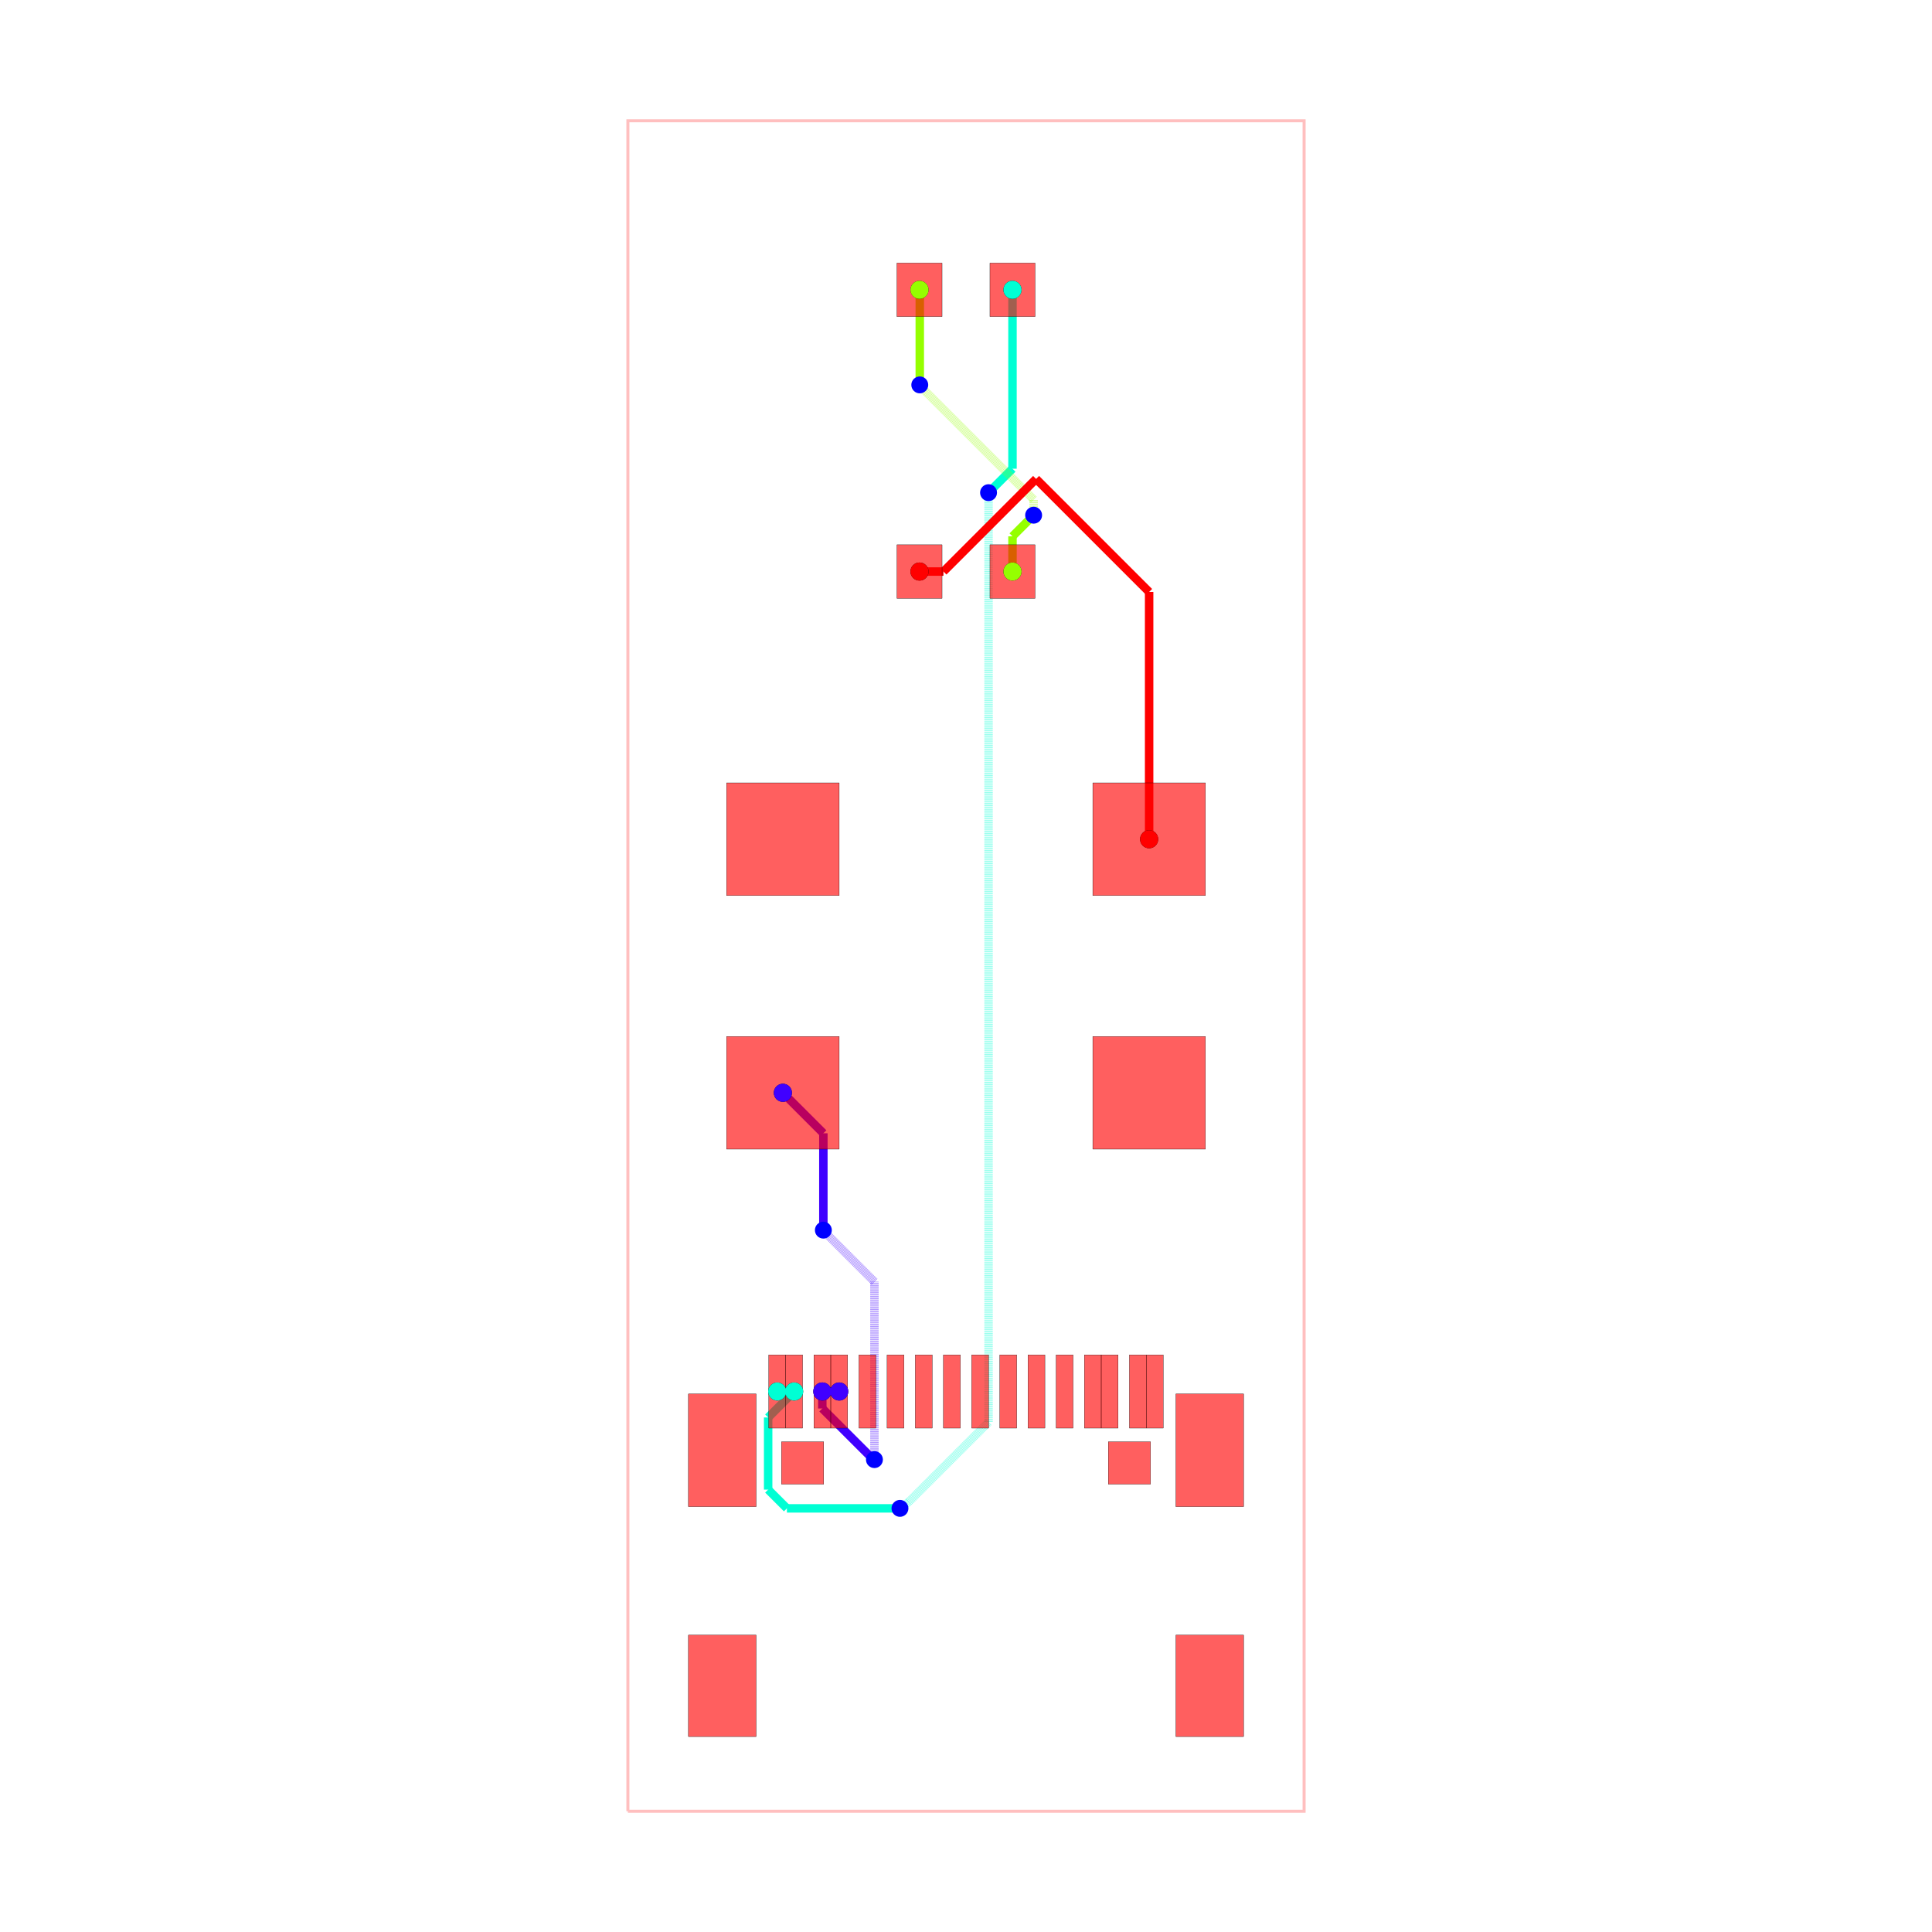
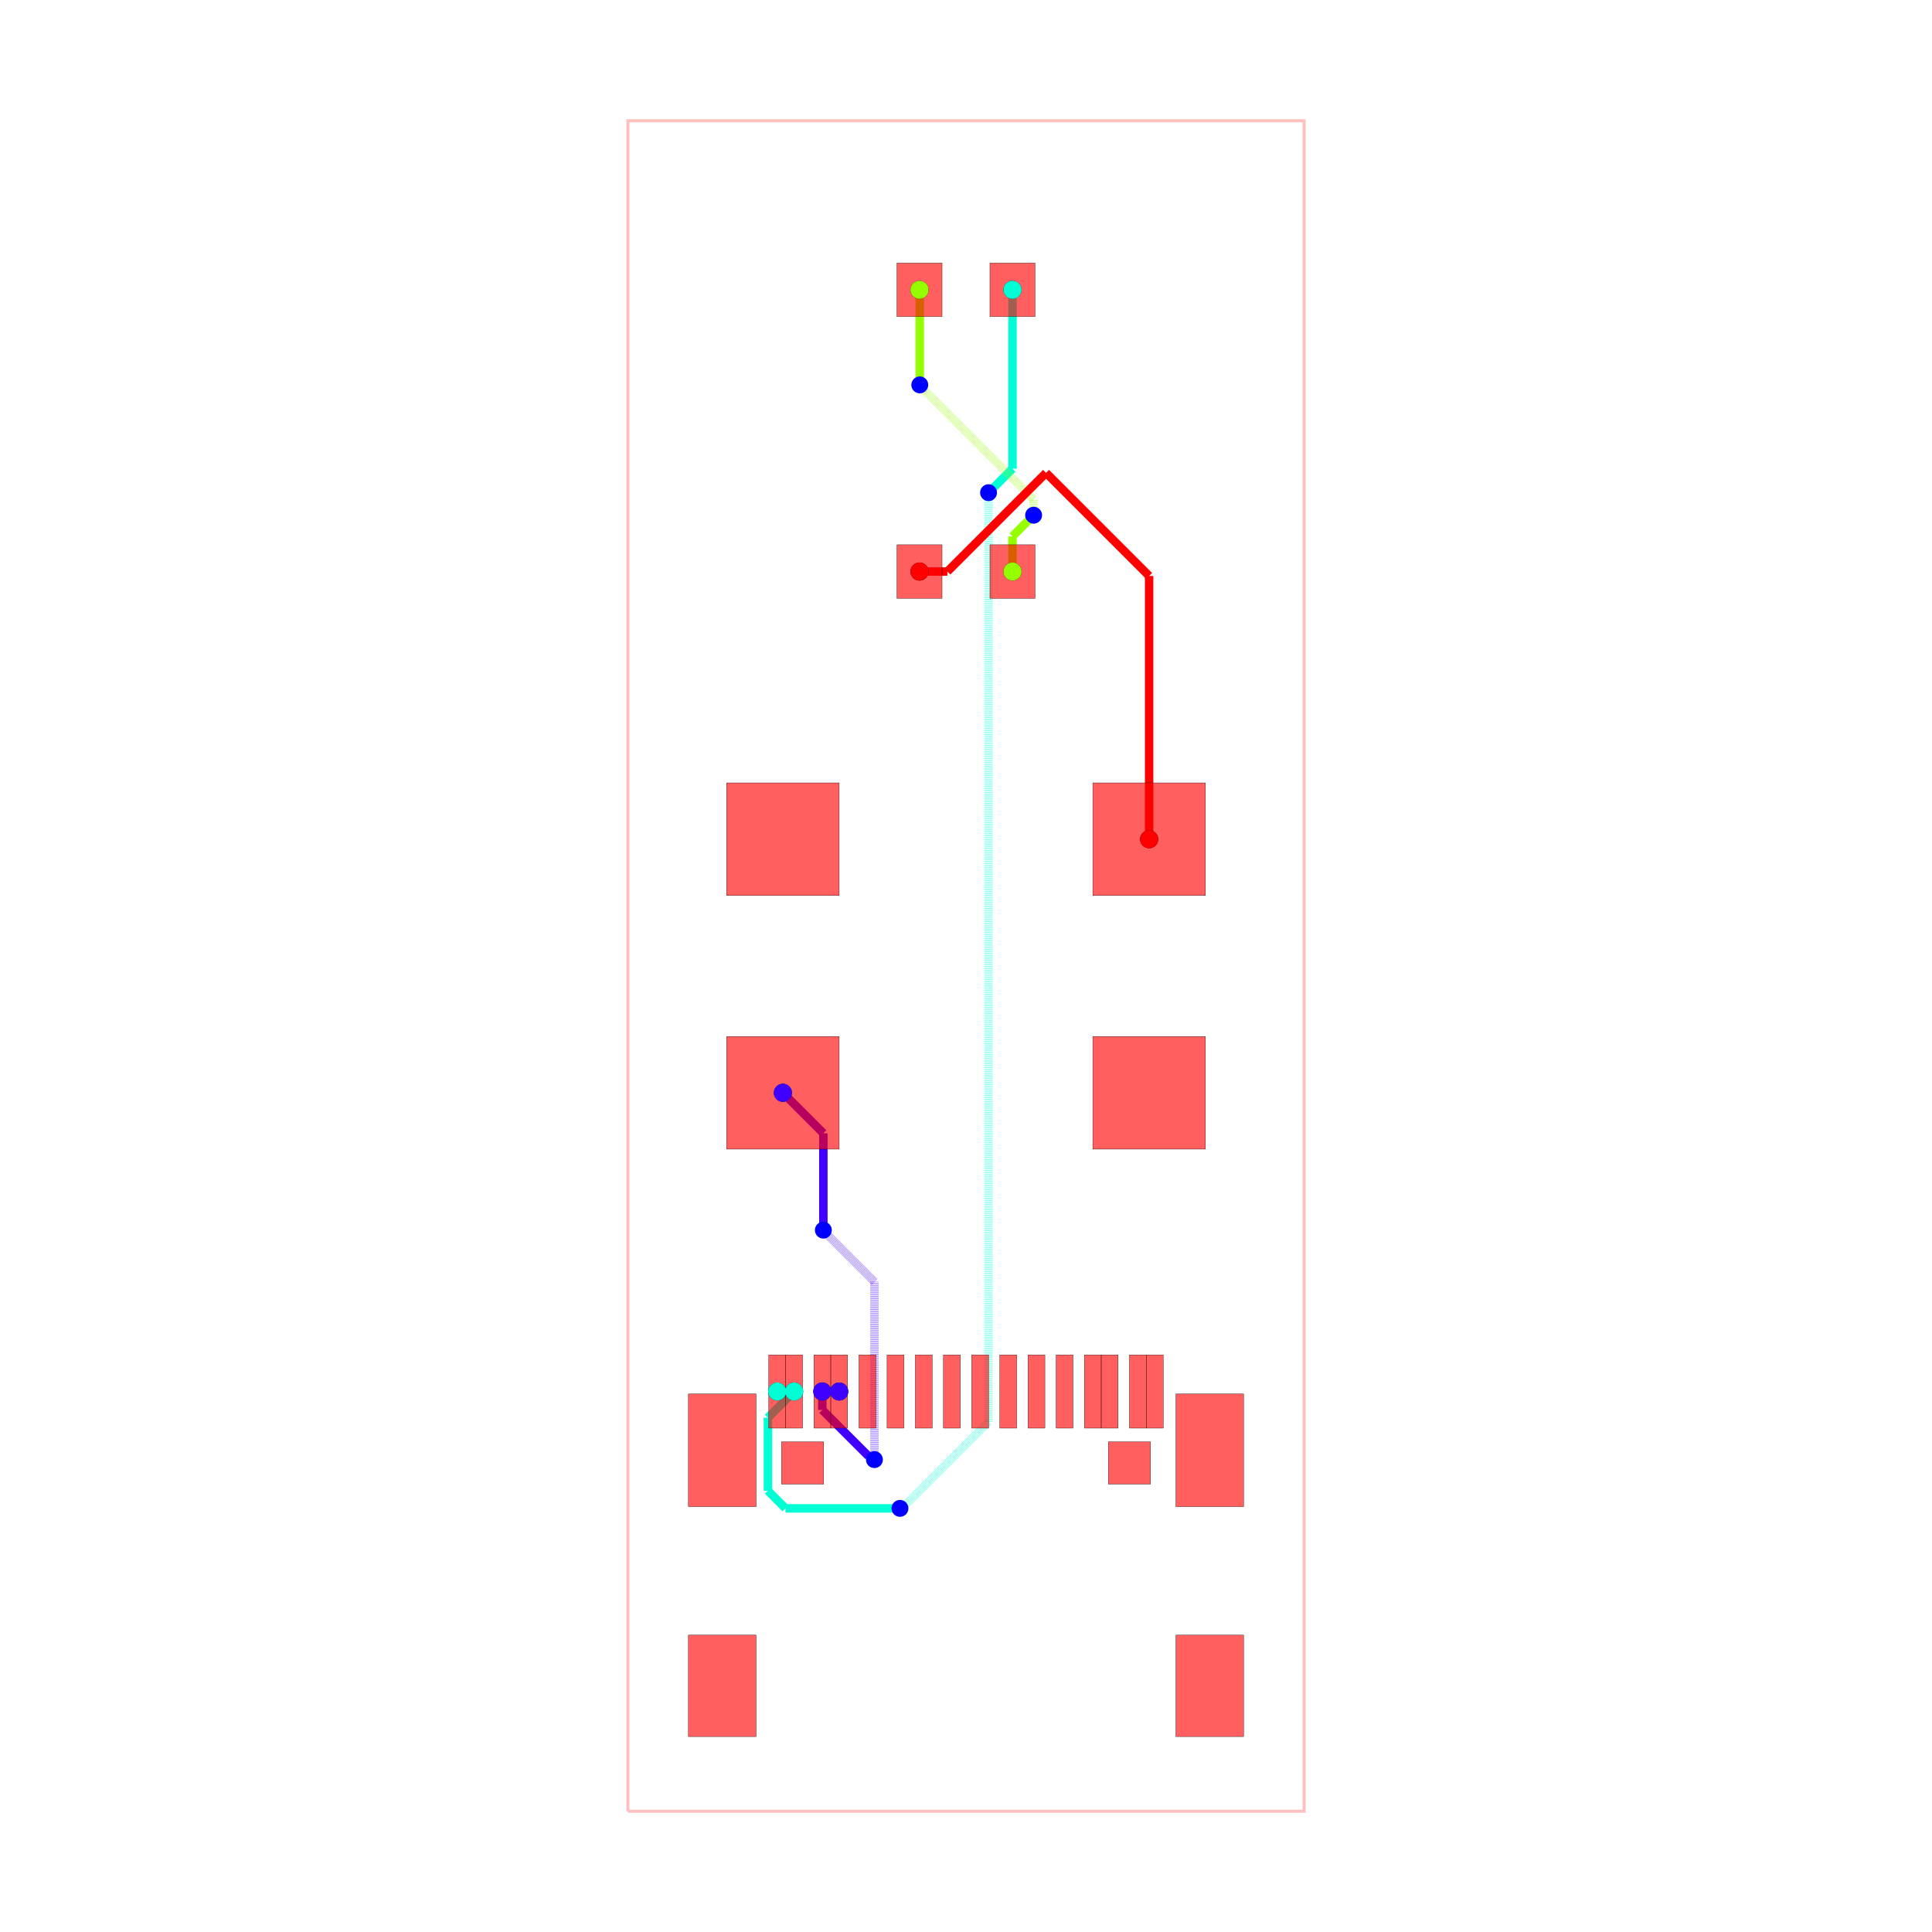
<svg xmlns="http://www.w3.org/2000/svg" width="640" height="640" viewBox="0 0 640 640">
  <rect width="100%" height="100%" fill="white" />
  <g>
    <polyline data-points="-13,-31 -1,-31 -1,-1 -13,-1 -13,-31" data-type="line" data-label="" points="208,600 432,600 432,40 208,40 208,600" fill="none" stroke="rgba(255,0,0,0.25)" stroke-width="1px" />
  </g>
  <g>
    <polyline data-points="-9.549905999999964,-23.55091295000011 -9.249932000000058,-23.55091295000011" data-type="line" data-label="" points="272.402,460.95 278.001,460.95" fill="none" stroke="hsl(255, 100%, 50%)" stroke-width="2.8" />
  </g>
  <g>
    <polyline data-points="-9.249932000000058,-23.55091295000011 -9.249932000000058,-23.55091295000011" data-type="line" data-label="" points="278.001,460.95 278.001,460.95" fill="none" stroke="hsl(255, 100%, 50%)" stroke-width="2.8" />
  </g>
  <g>
-     <polyline data-points="-9.549905999999964,-23.55091295000011 -9.549905999999964,-23.85253240179489" data-type="line" data-label="" points="272.402,460.95 272.402,466.581" fill="none" stroke="hsl(255, 100%, 50%)" stroke-width="2.8" />
-   </g>
-   <g>
-     <polyline data-points="-9.549905999999964,-23.85253240179489 -8.702590900590536,-24.699847501204317" data-type="line" data-label="" points="272.402,466.581 288.218,482.397" fill="none" stroke="hsl(255, 100%, 50%)" stroke-width="2.8" />
-   </g>
-   <g>
-     <polyline data-points="-8.702590900590536,-24.699847501204317 -8.625,-24.759765625" data-type="line" data-label="" points="288.218,482.397 289.667,483.516" fill="none" stroke="hsl(255, 100%, 50%)" stroke-width="2.8" />
-   </g>
-   <g>
-     <polyline data-points="-8.625,-24.759765625 -8.625,-21.60339829904658" data-type="line" data-label="" points="289.667,483.516 289.667,424.597" fill="none" stroke="rgba(64,0,255,0.5)" stroke-width="2.8" stroke-dasharray="0.2 0.2" />
-   </g>
-   <g>
-     <polyline data-points="-8.625,-21.60339829904658 -9.528837925238355,-20.69956037380823" data-type="line" data-label="" points="289.667,424.597 272.795,407.725" fill="none" stroke="rgba(64,0,255,0.5)" stroke-width="2.8" stroke-dasharray="0.2 0.2" />
-   </g>
-   <g>
-     <polyline data-points="-9.528837925238355,-20.69956037380823 -9.53125,-20.6875" data-type="line" data-label="" points="272.795,407.725 272.75,407.5" fill="none" stroke="rgba(64,0,255,0.5)" stroke-width="2.8" stroke-dasharray="0.2 0.2" />
+     <polyline data-points="-9.549905999999964,-23.55091295000011 -9.549905999999964,-23.878653293499625" data-type="line" data-label="" points="272.402,460.95 272.402,467.068" fill="none" stroke="hsl(255, 100%, 50%)" stroke-width="2.8" />
+   </g>
+   <g>
+     <polyline data-points="-9.549905999999964,-23.878653293499625 -8.730765840904676,-24.697793452594915" data-type="line" data-label="" points="272.402,467.068 287.692,482.359" fill="none" stroke="hsl(255, 100%, 50%)" stroke-width="2.8" />
+   </g>
+   <g>
+     <polyline data-points="-8.730765840904676,-24.697793452594915 -8.625,-24.759765625" data-type="line" data-label="" points="287.692,482.359 289.667,483.516" fill="none" stroke="hsl(255, 100%, 50%)" stroke-width="2.8" />
+   </g>
+   <g>
+     <polyline data-points="-8.625,-24.759765625 -8.625,-21.60339731960781" data-type="line" data-label="" points="289.667,483.516 289.667,424.597" fill="none" stroke="rgba(64,0,255,0.5)" stroke-width="2.8" stroke-dasharray="0.2 0.2" />
+   </g>
+   <g>
+     <polyline data-points="-8.625,-21.60339731960781 -9.528838170098048,-20.699559149509764" data-type="line" data-label="" points="289.667,424.597 272.795,407.725" fill="none" stroke="rgba(64,0,255,0.5)" stroke-width="2.8" stroke-dasharray="0.2 0.2" />
+   </g>
+   <g>
+     <polyline data-points="-9.528838170098048,-20.699559149509764 -9.53125,-20.6875" data-type="line" data-label="" points="272.795,407.725 272.75,407.5" fill="none" stroke="rgba(64,0,255,0.5)" stroke-width="2.8" stroke-dasharray="0.2 0.2" />
  </g>
  <g>
    <polyline data-points="-9.53125,-20.6875 -9.53125,-18.968612000000007" data-type="line" data-label="" points="272.75,407.5 272.75,375.414" fill="none" stroke="hsl(255, 100%, 50%)" stroke-width="2.8" />
  </g>
  <g>
    <polyline data-points="-9.53125,-18.968612000000007 -10.24992999999995,-18.249932000000058" data-type="line" data-label="" points="272.75,375.414 259.335,361.999" fill="none" stroke="hsl(255, 100%, 50%)" stroke-width="2.8" />
  </g>
  <g>
    <polyline data-points="-10.350006000000008,-23.55091295000011 -10.050031999999987,-23.55091295000011" data-type="line" data-label="" points="257.467,460.95 263.066,460.95" fill="none" stroke="hsl(170, 100%, 50%)" stroke-width="2.8" />
  </g>
  <g>
    <polyline data-points="-10.050031999999987,-23.55091295000011 -10.050031999999987,-23.55091295000011" data-type="line" data-label="" points="263.066,460.95 263.066,460.95" fill="none" stroke="hsl(170, 100%, 50%)" stroke-width="2.8" />
  </g>
  <g>
    <polyline data-points="-6.175,-4 -6.175,-7.175000000000002" data-type="line" data-label="" points="335.4,96 335.4,155.267" fill="none" stroke="hsl(170, 100%, 50%)" stroke-width="2.8" />
  </g>
  <g>
-     <polyline data-points="-6.175,-7.175000000000002 -6.581477972522504,-7.581477972522506" data-type="line" data-label="" points="335.4,155.267 327.812,162.854" fill="none" stroke="hsl(170, 100%, 50%)" stroke-width="2.8" />
-   </g>
-   <g>
-     <polyline data-points="-6.581477972522504,-7.581477972522506 -6.600000000000001,-7.600000000000003" data-type="line" data-label="" points="327.812,162.854 327.467,163.2" fill="none" stroke="hsl(170, 100%, 50%)" stroke-width="2.8" />
-   </g>
-   <g>
-     <polyline data-points="-6.600000000000001,-7.600000000000003 -6.600000000000001,-24.094514015456614" data-type="line" data-label="" points="327.467,163.2 327.467,471.098" fill="none" stroke="rgba(0,255,213,0.5)" stroke-width="2.8" stroke-dasharray="0.2 0.2" />
-   </g>
-   <g>
-     <polyline data-points="-6.600000000000001,-24.094514015456614 -8.017477489308806,-25.51199150476542" data-type="line" data-label="" points="327.467,471.098 301.007,497.557" fill="none" stroke="rgba(0,255,213,0.5)" stroke-width="2.8" stroke-dasharray="0.2 0.2" />
-   </g>
-   <g>
-     <polyline data-points="-8.017477489308806,-25.51199150476542 -8.171875,-25.625" data-type="line" data-label="" points="301.007,497.557 298.125,499.667" fill="none" stroke="rgba(0,255,213,0.5)" stroke-width="2.8" stroke-dasharray="0.2 0.2" />
-   </g>
-   <g>
-     <polyline data-points="-8.171875,-25.625 -10.178149343051848,-25.625" data-type="line" data-label="" points="298.125,499.667 260.675,499.667" fill="none" stroke="hsl(170, 100%, 50%)" stroke-width="2.8" />
-   </g>
-   <g>
-     <polyline data-points="-10.178149343051848,-25.625 -10.51097912307444,-25.292170219977407" data-type="line" data-label="" points="260.675,499.667 254.462,493.454" fill="none" stroke="hsl(170, 100%, 50%)" stroke-width="2.8" />
-   </g>
-   <g>
-     <polyline data-points="-10.51097912307444,-25.292170219977407 -10.51097912307444,-24.011860073074565" data-type="line" data-label="" points="254.462,493.454 254.462,469.555" fill="none" stroke="hsl(170, 100%, 50%)" stroke-width="2.8" />
-   </g>
-   <g>
-     <polyline data-points="-10.51097912307444,-24.011860073074565 -10.050031999999987,-23.55091295000011" data-type="line" data-label="" points="254.462,469.555 263.066,460.95" fill="none" stroke="hsl(170, 100%, 50%)" stroke-width="2.8" />
+     <polyline data-points="-6.175,-7.175000000000002 -6.5813914572591985,-7.5813914572592" data-type="line" data-label="" points="335.4,155.267 327.814,162.853" fill="none" stroke="hsl(170, 100%, 50%)" stroke-width="2.8" />
+   </g>
+   <g>
+     <polyline data-points="-6.5813914572591985,-7.5813914572592 -6.600000000000001,-7.600000000000003" data-type="line" data-label="" points="327.814,162.853 327.467,163.2" fill="none" stroke="hsl(170, 100%, 50%)" stroke-width="2.8" />
+   </g>
+   <g>
+     <polyline data-points="-6.600000000000001,-7.600000000000003 -6.600000000000001,-24.090036118604306" data-type="line" data-label="" points="327.467,163.2 327.467,471.014" fill="none" stroke="rgba(0,255,213,0.5)" stroke-width="2.8" stroke-dasharray="0.2 0.2" />
+   </g>
+   <g>
+     <polyline data-points="-6.600000000000001,-24.090036118604306 -8.020644626202863,-25.510680744807168" data-type="line" data-label="" points="327.467,471.014 300.948,497.533" fill="none" stroke="rgba(0,255,213,0.5)" stroke-width="2.8" stroke-dasharray="0.2 0.2" />
+   </g>
+   <g>
+     <polyline data-points="-8.020644626202863,-25.510680744807168 -8.171875,-25.625" data-type="line" data-label="" points="300.948,497.533 298.125,499.667" fill="none" stroke="rgba(0,255,213,0.5)" stroke-width="2.8" stroke-dasharray="0.2 0.2" />
+   </g>
+   <g>
+     <polyline data-points="-8.171875,-25.625 -10.20265364038584,-25.625" data-type="line" data-label="" points="298.125,499.667 260.217,499.667" fill="none" stroke="hsl(170, 100%, 50%)" stroke-width="2.8" />
+   </g>
+   <g>
+     <polyline data-points="-10.20265364038584,-25.625 -10.515625,-25.31202864038584" data-type="line" data-label="" points="260.217,499.667 254.375,493.825" fill="none" stroke="hsl(170, 100%, 50%)" stroke-width="2.8" />
+   </g>
+   <g>
+     <polyline data-points="-10.515625,-25.31202864038584 -10.515625,-24.016505950000123" data-type="line" data-label="" points="254.375,493.825 254.375,469.641" fill="none" stroke="hsl(170, 100%, 50%)" stroke-width="2.8" />
+   </g>
+   <g>
+     <polyline data-points="-10.515625,-24.016505950000123 -10.050031999999987,-23.55091295000011" data-type="line" data-label="" points="254.375,469.641 263.066,460.95" fill="none" stroke="hsl(170, 100%, 50%)" stroke-width="2.8" />
  </g>
  <g>
    <polyline data-points="-6.175,-9 -6.175,-8.375" data-type="line" data-label="" points="335.4,189.333 335.4,177.667" fill="none" stroke="hsl(85, 100%, 50%)" stroke-width="2.8" />
  </g>
  <g>
    <polyline data-points="-6.175,-8.375 -5.909916228756105,-8.109916228756106" data-type="line" data-label="" points="335.4,177.667 340.348,172.718" fill="none" stroke="hsl(85, 100%, 50%)" stroke-width="2.8" />
  </g>
  <g>
    <polyline data-points="-5.909916228756105,-8.109916228756106 -5.8,-8" data-type="line" data-label="" points="340.348,172.718 342.4,170.667" fill="none" stroke="hsl(85, 100%, 50%)" stroke-width="2.8" />
  </g>
  <g>
    <polyline data-points="-5.8,-8 -5.8,-7.721448439787945" data-type="line" data-label="" points="342.4,170.667 342.4,165.467" fill="none" stroke="rgba(149,255,0,0.5)" stroke-width="2.8" stroke-dasharray="0.2 0.2" />
  </g>
  <g>
    <polyline data-points="-5.8,-7.721448439787945 -7.724860921484385,-5.79658751830356" data-type="line" data-label="" points="342.4,165.467 306.469,129.536" fill="none" stroke="rgba(149,255,0,0.5)" stroke-width="2.8" stroke-dasharray="0.2 0.2" />
  </g>
  <g>
    <polyline data-points="-7.724860921484385,-5.79658751830356 -7.8203125,-5.6875" data-type="line" data-label="" points="306.469,129.536 304.688,127.5" fill="none" stroke="rgba(149,255,0,0.5)" stroke-width="2.8" stroke-dasharray="0.2 0.2" />
  </g>
  <g>
    <polyline data-points="-7.8203125,-5.6875 -7.8203125,-4.0046875" data-type="line" data-label="" points="304.688,127.5 304.688,96.087" fill="none" stroke="hsl(85, 100%, 50%)" stroke-width="2.8" />
  </g>
  <g>
    <polyline data-points="-7.8203125,-4.0046875 -7.825,-4" data-type="line" data-label="" points="304.688,96.087 304.6,96" fill="none" stroke="hsl(85, 100%, 50%)" stroke-width="2.8" />
  </g>
  <g>
-     <polyline data-points="-7.825,-9 -7.4,-9" data-type="line" data-label="" points="304.6,189.333 312.533,189.333" fill="none" stroke="hsl(0, 100%, 50%)" stroke-width="2.8" />
-   </g>
-   <g>
-     <polyline data-points="-7.4,-9 -5.756044188404862,-7.356044188404861" data-type="line" data-label="" points="312.533,189.333 343.221,158.646" fill="none" stroke="hsl(0, 100%, 50%)" stroke-width="2.8" />
-   </g>
-   <g>
-     <polyline data-points="-5.756044188404862,-7.356044188404861 -3.7500700000001643,-9.362018376809559" data-type="line" data-label="" points="343.221,158.646 380.665,196.091" fill="none" stroke="hsl(0, 100%, 50%)" stroke-width="2.8" />
-   </g>
-   <g>
-     <polyline data-points="-3.7500700000001643,-9.362018376809559 -3.7500700000001643,-13.750067999999942" data-type="line" data-label="" points="380.665,196.091 380.665,278.001" fill="none" stroke="hsl(0, 100%, 50%)" stroke-width="2.8" />
+     <polyline data-points="-7.825,-9 -7.33039168470032,-9" data-type="line" data-label="" points="304.6,189.333 313.833,189.333" fill="none" stroke="hsl(0, 100%, 50%)" stroke-width="2.8" />
+   </g>
+   <g>
+     <polyline data-points="-7.33039168470032,-9 -5.579273389697463,-7.248881704997143" data-type="line" data-label="" points="313.833,189.333 346.52,156.646" fill="none" stroke="hsl(0, 100%, 50%)" stroke-width="2.8" />
+   </g>
+   <g>
+     <polyline data-points="-5.579273389697463,-7.248881704997143 -3.7500700000001643,-9.078085094694442" data-type="line" data-label="" points="346.52,156.646 380.665,190.791" fill="none" stroke="hsl(0, 100%, 50%)" stroke-width="2.8" />
+   </g>
+   <g>
+     <polyline data-points="-3.7500700000001643,-9.078085094694442 -3.7500700000001643,-13.750067999999942" data-type="line" data-label="" points="380.665,190.791 380.665,278.001" fill="none" stroke="hsl(0, 100%, 50%)" stroke-width="2.8" />
  </g>
  <g>
    <rect data-type="rect" data-label="top" data-x="-8.750060000000076" data-y="-23.55091295000011" x="284.532" y="448.817" width="5.6" height="24.267" fill="rgba(255,0,0,0.25)" stroke="black" stroke-width="0.054" />
  </g>
  <g>
    <rect data-type="rect" data-label="top" data-x="-8.24993399999994" data-y="-23.55091295000011" x="293.868" y="448.817" width="5.6" height="24.267" fill="rgba(255,0,0,0.25)" stroke="black" stroke-width="0.054" />
  </g>
  <g>
    <rect data-type="rect" data-label="top" data-x="-7.750061999999957" data-y="-23.55091295000011" x="303.199" y="448.817" width="5.6" height="24.267" fill="rgba(255,0,0,0.25)" stroke="black" stroke-width="0.054" />
  </g>
  <g>
    <rect data-type="rect" data-label="top" data-x="-7.249935999999934" data-y="-23.55091295000011" x="312.535" y="448.817" width="5.6" height="24.267" fill="rgba(255,0,0,0.25)" stroke="black" stroke-width="0.054" />
  </g>
  <g>
    <rect data-type="rect" data-label="top" data-x="-6.750064000000066" data-y="-23.55091295000011" x="321.865" y="448.817" width="5.6" height="24.267" fill="rgba(255,0,0,0.25)" stroke="black" stroke-width="0.054" />
  </g>
  <g>
    <rect data-type="rect" data-label="top" data-x="-6.249938000000043" data-y="-23.55091295000011" x="331.201" y="448.817" width="5.6" height="24.267" fill="rgba(255,0,0,0.25)" stroke="black" stroke-width="0.054" />
  </g>
  <g>
    <rect data-type="rect" data-label="top" data-x="-5.750320000000102" data-y="-23.55091295000011" x="340.527" y="448.817" width="5.6" height="24.267" fill="rgba(255,0,0,0.25)" stroke="black" stroke-width="0.054" />
  </g>
  <g>
    <rect data-type="rect" data-label="top" data-x="-5.249939999999924" data-y="-23.55091295000011" x="349.868" y="448.817" width="5.6" height="24.267" fill="rgba(255,0,0,0.25)" stroke="black" stroke-width="0.054" />
  </g>
  <g>
    <rect data-type="rect" data-label="top" data-x="-10.350006000000008" data-y="-23.55091295000011" x="254.667" y="448.817" width="5.6" height="24.267" fill="rgba(255,0,0,0.25)" stroke="black" stroke-width="0.054" />
  </g>
  <g>
    <rect data-type="rect" data-label="top" data-x="-10.050031999999987" data-y="-23.55091295000011" x="260.266" y="448.817" width="5.6" height="24.267" fill="rgba(255,0,0,0.25)" stroke="black" stroke-width="0.054" />
  </g>
  <g>
    <rect data-type="rect" data-label="top" data-x="-9.549905999999964" data-y="-23.55091295000011" x="269.602" y="448.817" width="5.6" height="24.267" fill="rgba(255,0,0,0.25)" stroke="black" stroke-width="0.054" />
  </g>
  <g>
    <rect data-type="rect" data-label="top" data-x="-9.249932000000058" data-y="-23.55091295000011" x="275.201" y="448.817" width="5.6" height="24.267" fill="rgba(255,0,0,0.25)" stroke="black" stroke-width="0.054" />
  </g>
  <g>
    <rect data-type="rect" data-label="top" data-x="-4.750067999999942" data-y="-23.55091295000011" x="359.199" y="448.817" width="5.6" height="24.267" fill="rgba(255,0,0,0.25)" stroke="black" stroke-width="0.054" />
  </g>
  <g>
    <rect data-type="rect" data-label="top" data-x="-4.449839999999995" data-y="-23.55091295000011" x="364.803" y="448.817" width="5.6" height="24.267" fill="rgba(255,0,0,0.25)" stroke="black" stroke-width="0.054" />
  </g>
  <g>
    <rect data-type="rect" data-label="top" data-x="-3.949967999999899" data-y="-23.55091295000011" x="374.134" y="448.817" width="5.6" height="24.267" fill="rgba(255,0,0,0.25)" stroke="black" stroke-width="0.054" />
  </g>
  <g>
    <rect data-type="rect" data-label="top" data-x="-3.6499939999999924" data-y="-23.55091295000011" x="379.733" y="448.817" width="5.6" height="24.267" fill="rgba(255,0,0,0.25)" stroke="black" stroke-width="0.054" />
  </g>
  <g>
    <rect data-type="rect" data-label="top" data-x="-7.825" data-y="-4" x="297.133" y="87.133" width="14.933" height="17.733" fill="rgba(255,0,0,0.25)" stroke="black" stroke-width="0.054" />
  </g>
  <g>
    <rect data-type="rect" data-label="top" data-x="-6.175" data-y="-4" x="327.933" y="87.133" width="14.933" height="17.733" fill="rgba(255,0,0,0.25)" stroke="black" stroke-width="0.054" />
  </g>
  <g>
    <rect data-type="rect" data-label="top" data-x="-7.825" data-y="-9" x="297.133" y="180.467" width="14.933" height="17.733" fill="rgba(255,0,0,0.25)" stroke="black" stroke-width="0.054" />
  </g>
  <g>
    <rect data-type="rect" data-label="top" data-x="-6.175" data-y="-9" x="327.933" y="180.467" width="14.933" height="17.733" fill="rgba(255,0,0,0.25)" stroke="black" stroke-width="0.054" />
  </g>
  <g>
    <rect data-type="rect" data-label="top, inner1, inner2, bottom" data-x="-2.67488800000001" data-y="-28.774086349999948" x="389.535" y="541.65" width="22.4" height="33.6" fill="rgba(255,0,0,0.25)" stroke="black" stroke-width="0.054" />
  </g>
  <g>
    <rect data-type="rect" data-label="top, inner1, inner2, bottom" data-x="-2.67488800000001" data-y="-24.594262350000122" x="389.535" y="461.76" width="22.4" height="37.333" fill="rgba(255,0,0,0.25)" stroke="black" stroke-width="0.054" />
  </g>
  <g>
    <rect data-type="rect" data-label="top, inner1, inner2, bottom" data-x="-11.32511199999999" data-y="-24.594262350000122" x="228.065" y="461.76" width="22.4" height="37.333" fill="rgba(255,0,0,0.25)" stroke="black" stroke-width="0.054" />
  </g>
  <g>
    <rect data-type="rect" data-label="top, inner1, inner2, bottom" data-x="-11.32511199999999" data-y="-28.774086349999948" x="228.065" y="541.65" width="22.4" height="33.6" fill="rgba(255,0,0,0.25)" stroke="black" stroke-width="0.054" />
  </g>
  <g>
    <rect data-type="rect" data-label="top, inner1, inner2, bottom" data-x="-3.7500700000001643" data-y="-18.249932000000058" x="361.999" y="343.332" width="37.333" height="37.333" fill="rgba(255,0,0,0.25)" stroke="black" stroke-width="0.054" />
  </g>
  <g>
    <rect data-type="rect" data-label="top, inner1, inner2, bottom" data-x="-3.7500700000001643" data-y="-13.750067999999942" x="361.999" y="259.335" width="37.333" height="37.333" fill="rgba(255,0,0,0.25)" stroke="black" stroke-width="0.054" />
  </g>
  <g>
    <rect data-type="rect" data-label="top, inner1, inner2, bottom" data-x="-10.24992999999995" data-y="-13.750067999999942" x="240.668" y="259.335" width="37.333" height="37.333" fill="rgba(255,0,0,0.25)" stroke="black" stroke-width="0.054" />
  </g>
  <g>
    <rect data-type="rect" data-label="top, inner1, inner2, bottom" data-x="-10.24992999999995" data-y="-18.249932000000058" x="240.668" y="343.332" width="37.333" height="37.333" fill="rgba(255,0,0,0.25)" stroke="black" stroke-width="0.054" />
  </g>
  <g>
    <rect data-type="rect" data-label="top, inner1, inner2, bottom" data-x="-9.89991800000007" data-y="-24.819388950000075" x="258.868" y="477.628" width="14" height="14" fill="rgba(255,0,0,0.25)" stroke="black" stroke-width="0.054" />
  </g>
  <g>
    <rect data-type="rect" data-label="top, inner1, inner2, bottom" data-x="-4.100081999999929" data-y="-24.819388950000075" x="367.132" y="477.628" width="14" height="14" fill="rgba(255,0,0,0.25)" stroke="black" stroke-width="0.054" />
  </g>
  <g>
    <rect data-type="rect" data-label="" data-x="-8.750060000000076" data-y="-23.55091295000011" x="284.532" y="448.817" width="5.6" height="24.267" fill="rgba(255,0,0,0.5)" stroke="black" stroke-width="0.054" />
  </g>
  <g>
    <rect data-type="rect" data-label="" data-x="-8.24993399999994" data-y="-23.55091295000011" x="293.868" y="448.817" width="5.6" height="24.267" fill="rgba(255,0,0,0.5)" stroke="black" stroke-width="0.054" />
  </g>
  <g>
    <rect data-type="rect" data-label="" data-x="-7.750061999999957" data-y="-23.55091295000011" x="303.199" y="448.817" width="5.6" height="24.267" fill="rgba(255,0,0,0.5)" stroke="black" stroke-width="0.054" />
  </g>
  <g>
    <rect data-type="rect" data-label="" data-x="-7.249935999999934" data-y="-23.55091295000011" x="312.535" y="448.817" width="5.6" height="24.267" fill="rgba(255,0,0,0.5)" stroke="black" stroke-width="0.054" />
  </g>
  <g>
    <rect data-type="rect" data-label="" data-x="-6.750064000000066" data-y="-23.55091295000011" x="321.865" y="448.817" width="5.6" height="24.267" fill="rgba(255,0,0,0.5)" stroke="black" stroke-width="0.054" />
  </g>
  <g>
    <rect data-type="rect" data-label="" data-x="-6.249938000000043" data-y="-23.55091295000011" x="331.201" y="448.817" width="5.6" height="24.267" fill="rgba(255,0,0,0.5)" stroke="black" stroke-width="0.054" />
  </g>
  <g>
    <rect data-type="rect" data-label="" data-x="-5.750320000000102" data-y="-23.55091295000011" x="340.527" y="448.817" width="5.6" height="24.267" fill="rgba(255,0,0,0.5)" stroke="black" stroke-width="0.054" />
  </g>
  <g>
    <rect data-type="rect" data-label="" data-x="-5.249939999999924" data-y="-23.55091295000011" x="349.868" y="448.817" width="5.6" height="24.267" fill="rgba(255,0,0,0.5)" stroke="black" stroke-width="0.054" />
  </g>
  <g>
    <rect data-type="rect" data-label="" data-x="-10.350006000000008" data-y="-23.55091295000011" x="254.667" y="448.817" width="5.6" height="24.267" fill="rgba(255,0,0,0.5)" stroke="black" stroke-width="0.054" />
  </g>
  <g>
    <rect data-type="rect" data-label="" data-x="-10.050031999999987" data-y="-23.55091295000011" x="260.266" y="448.817" width="5.6" height="24.267" fill="rgba(255,0,0,0.5)" stroke="black" stroke-width="0.054" />
  </g>
  <g>
    <rect data-type="rect" data-label="" data-x="-9.549905999999964" data-y="-23.55091295000011" x="269.602" y="448.817" width="5.6" height="24.267" fill="rgba(255,0,0,0.5)" stroke="black" stroke-width="0.054" />
  </g>
  <g>
    <rect data-type="rect" data-label="" data-x="-9.249932000000058" data-y="-23.55091295000011" x="275.201" y="448.817" width="5.6" height="24.267" fill="rgba(255,0,0,0.5)" stroke="black" stroke-width="0.054" />
  </g>
  <g>
    <rect data-type="rect" data-label="" data-x="-4.750067999999942" data-y="-23.55091295000011" x="359.199" y="448.817" width="5.6" height="24.267" fill="rgba(255,0,0,0.5)" stroke="black" stroke-width="0.054" />
  </g>
  <g>
    <rect data-type="rect" data-label="" data-x="-4.449839999999995" data-y="-23.55091295000011" x="364.803" y="448.817" width="5.6" height="24.267" fill="rgba(255,0,0,0.5)" stroke="black" stroke-width="0.054" />
  </g>
  <g>
    <rect data-type="rect" data-label="" data-x="-3.949967999999899" data-y="-23.55091295000011" x="374.134" y="448.817" width="5.6" height="24.267" fill="rgba(255,0,0,0.5)" stroke="black" stroke-width="0.054" />
  </g>
  <g>
    <rect data-type="rect" data-label="" data-x="-3.6499939999999924" data-y="-23.55091295000011" x="379.733" y="448.817" width="5.6" height="24.267" fill="rgba(255,0,0,0.5)" stroke="black" stroke-width="0.054" />
  </g>
  <g>
    <rect data-type="rect" data-label="" data-x="-7.825" data-y="-4" x="297.133" y="87.133" width="14.933" height="17.733" fill="rgba(255,0,0,0.5)" stroke="black" stroke-width="0.054" />
  </g>
  <g>
    <rect data-type="rect" data-label="" data-x="-6.175" data-y="-4" x="327.933" y="87.133" width="14.933" height="17.733" fill="rgba(255,0,0,0.5)" stroke="black" stroke-width="0.054" />
  </g>
  <g>
    <rect data-type="rect" data-label="" data-x="-7.825" data-y="-9" x="297.133" y="180.467" width="14.933" height="17.733" fill="rgba(255,0,0,0.5)" stroke="black" stroke-width="0.054" />
  </g>
  <g>
    <rect data-type="rect" data-label="" data-x="-6.175" data-y="-9" x="327.933" y="180.467" width="14.933" height="17.733" fill="rgba(255,0,0,0.5)" stroke="black" stroke-width="0.054" />
  </g>
  <g>
    <rect data-type="rect" data-label="" data-x="-2.67488800000001" data-y="-28.774086349999948" x="389.535" y="541.65" width="22.4" height="33.6" fill="rgba(255,0,0,0.5)" stroke="black" stroke-width="0.054" />
  </g>
  <g>
    <rect data-type="rect" data-label="" data-x="-2.67488800000001" data-y="-24.594262350000122" x="389.535" y="461.76" width="22.4" height="37.333" fill="rgba(255,0,0,0.5)" stroke="black" stroke-width="0.054" />
  </g>
  <g>
    <rect data-type="rect" data-label="" data-x="-11.32511199999999" data-y="-24.594262350000122" x="228.065" y="461.76" width="22.4" height="37.333" fill="rgba(255,0,0,0.5)" stroke="black" stroke-width="0.054" />
  </g>
  <g>
    <rect data-type="rect" data-label="" data-x="-11.32511199999999" data-y="-28.774086349999948" x="228.065" y="541.65" width="22.4" height="33.6" fill="rgba(255,0,0,0.5)" stroke="black" stroke-width="0.054" />
  </g>
  <g>
    <rect data-type="rect" data-label="" data-x="-3.7500700000001643" data-y="-18.249932000000058" x="361.999" y="343.332" width="37.333" height="37.333" fill="rgba(255,0,0,0.5)" stroke="black" stroke-width="0.054" />
  </g>
  <g>
    <rect data-type="rect" data-label="" data-x="-3.7500700000001643" data-y="-13.750067999999942" x="361.999" y="259.335" width="37.333" height="37.333" fill="rgba(255,0,0,0.5)" stroke="black" stroke-width="0.054" />
  </g>
  <g>
    <rect data-type="rect" data-label="" data-x="-10.24992999999995" data-y="-13.750067999999942" x="240.668" y="259.335" width="37.333" height="37.333" fill="rgba(255,0,0,0.5)" stroke="black" stroke-width="0.054" />
  </g>
  <g>
    <rect data-type="rect" data-label="" data-x="-10.24992999999995" data-y="-18.249932000000058" x="240.668" y="343.332" width="37.333" height="37.333" fill="rgba(255,0,0,0.5)" stroke="black" stroke-width="0.054" />
  </g>
  <g>
    <rect data-type="rect" data-label="" data-x="-9.89991800000007" data-y="-24.819388950000075" x="258.868" y="477.628" width="14" height="14" fill="rgba(255,0,0,0.5)" stroke="black" stroke-width="0.054" />
  </g>
  <g>
    <rect data-type="rect" data-label="" data-x="-4.100081999999929" data-y="-24.819388950000075" x="367.132" y="477.628" width="14" height="14" fill="rgba(255,0,0,0.5)" stroke="black" stroke-width="0.054" />
  </g>
  <circle data-type="circle" data-label="" data-x="-8.625" data-y="-24.759765625" cx="289.667" cy="483.516" r="2.8" fill="blue" stroke="none" stroke-width="0.054" />
  <circle data-type="circle" data-label="" data-x="-9.53125" data-y="-20.6875" cx="272.75" cy="407.5" r="2.8" fill="blue" stroke="none" stroke-width="0.054" />
  <circle data-type="circle" data-label="" data-x="-6.600000000000001" data-y="-7.600000000000003" cx="327.467" cy="163.2" r="2.8" fill="blue" stroke="none" stroke-width="0.054" />
  <circle data-type="circle" data-label="" data-x="-8.171875" data-y="-25.625" cx="298.125" cy="499.667" r="2.8" fill="blue" stroke="none" stroke-width="0.054" />
  <circle data-type="circle" data-label="" data-x="-5.8" data-y="-8" cx="342.4" cy="170.667" r="2.8" fill="blue" stroke="none" stroke-width="0.054" />
  <circle data-type="circle" data-label="" data-x="-7.8203125" data-y="-5.6875" cx="304.688" cy="127.5" r="2.8" fill="blue" stroke="none" stroke-width="0.054" />
  <g>
    <circle data-type="point" data-label="source_trace_4 pcb_port_19" data-x="-3.7500700000001643" data-y="-13.750067999999942" cx="380.665" cy="278.001" r="3" fill="black" />
  </g>
  <g>
    <circle data-type="point" data-label="source_trace_4 pcb_port_22" data-x="-7.825" data-y="-9" cx="304.6" cy="189.333" r="3" fill="black" />
  </g>
  <g>
    <circle data-type="point" data-label="source_trace_6 pcb_port_23" data-x="-6.175" data-y="-9" cx="335.4" cy="189.333" r="3" fill="black" />
  </g>
  <g>
    <circle data-type="point" data-label="source_trace_6 pcb_port_16" data-x="-7.825" data-y="-4" cx="304.6" cy="96" r="3" fill="black" />
  </g>
  <g>
    <circle data-type="point" data-label="source_net_0 pcb_port_0" data-x="-10.350006000000008" data-y="-23.55091295000011" cx="257.467" cy="460.95" r="3" fill="black" />
  </g>
  <g>
    <circle data-type="point" data-label="source_net_0 pcb_port_1" data-x="-10.050031999999987" data-y="-23.55091295000011" cx="263.066" cy="460.95" r="3" fill="black" />
  </g>
  <g>
    <circle data-type="point" data-label="source_net_0 pcb_port_17" data-x="-6.175" data-y="-4" cx="335.4" cy="96" r="3" fill="black" />
  </g>
  <g>
    <circle data-type="point" data-label="source_net_1 pcb_port_2" data-x="-9.549905999999964" data-y="-23.55091295000011" cx="272.402" cy="460.95" r="3" fill="black" />
  </g>
  <g>
    <circle data-type="point" data-label="source_net_1 pcb_port_3" data-x="-9.249932000000058" data-y="-23.55091295000011" cx="278.001" cy="460.95" r="3" fill="black" />
  </g>
  <g>
    <circle data-type="point" data-label="source_net_1 pcb_port_20" data-x="-10.24992999999995" data-y="-18.249932000000058" cx="259.335" cy="361.999" r="3" fill="black" />
  </g>
  <g>
    <circle data-type="point" data-label="source_trace_4 source_trace_4 top" data-x="-3.7500700000001643" data-y="-13.750067999999942" cx="380.665" cy="278.001" r="3" fill="hsl(0, 100%, 50%)" />
  </g>
  <g>
    <circle data-type="point" data-label="source_trace_4 source_trace_4 top" data-x="-7.825" data-y="-9" cx="304.6" cy="189.333" r="3" fill="hsl(0, 100%, 50%)" />
  </g>
  <g>
    <circle data-type="point" data-label="source_trace_6 source_trace_6 top" data-x="-6.175" data-y="-9" cx="335.4" cy="189.333" r="3" fill="hsl(85, 100%, 50%)" />
  </g>
  <g>
    <circle data-type="point" data-label="source_trace_6 source_trace_6 top" data-x="-7.825" data-y="-4" cx="304.6" cy="96" r="3" fill="hsl(85, 100%, 50%)" />
  </g>
  <g>
    <circle data-type="point" data-label="source_net_0 source_net_0 top" data-x="-10.350006000000008" data-y="-23.55091295000011" cx="257.467" cy="460.95" r="3" fill="hsl(170, 100%, 50%)" />
  </g>
  <g>
    <circle data-type="point" data-label="source_net_0 source_net_0 top" data-x="-10.050031999999987" data-y="-23.55091295000011" cx="263.066" cy="460.95" r="3" fill="hsl(170, 100%, 50%)" />
  </g>
  <g>
    <circle data-type="point" data-label="source_net_0 source_net_0 top" data-x="-6.175" data-y="-4" cx="335.4" cy="96" r="3" fill="hsl(170, 100%, 50%)" />
  </g>
  <g>
    <circle data-type="point" data-label="source_net_1 source_net_1 top" data-x="-9.549905999999964" data-y="-23.55091295000011" cx="272.402" cy="460.95" r="3" fill="hsl(255, 100%, 50%)" />
  </g>
  <g>
    <circle data-type="point" data-label="source_net_1 source_net_1 top" data-x="-9.249932000000058" data-y="-23.55091295000011" cx="278.001" cy="460.95" r="3" fill="hsl(255, 100%, 50%)" />
  </g>
  <g>
    <circle data-type="point" data-label="source_net_1 source_net_1 top" data-x="-10.24992999999995" data-y="-18.249932000000058" cx="259.335" cy="361.999" r="3" fill="hsl(255, 100%, 50%)" />
  </g>
  <g id="crosshair" style="display: none">
    <line id="crosshair-h" y1="0" y2="640" stroke="#666" stroke-width="0.5" />
    <line id="crosshair-v" x1="0" x2="640" stroke="#666" stroke-width="0.5" />
    <text id="coordinates" font-family="monospace" font-size="12" fill="#666" />
  </g>
</svg>
